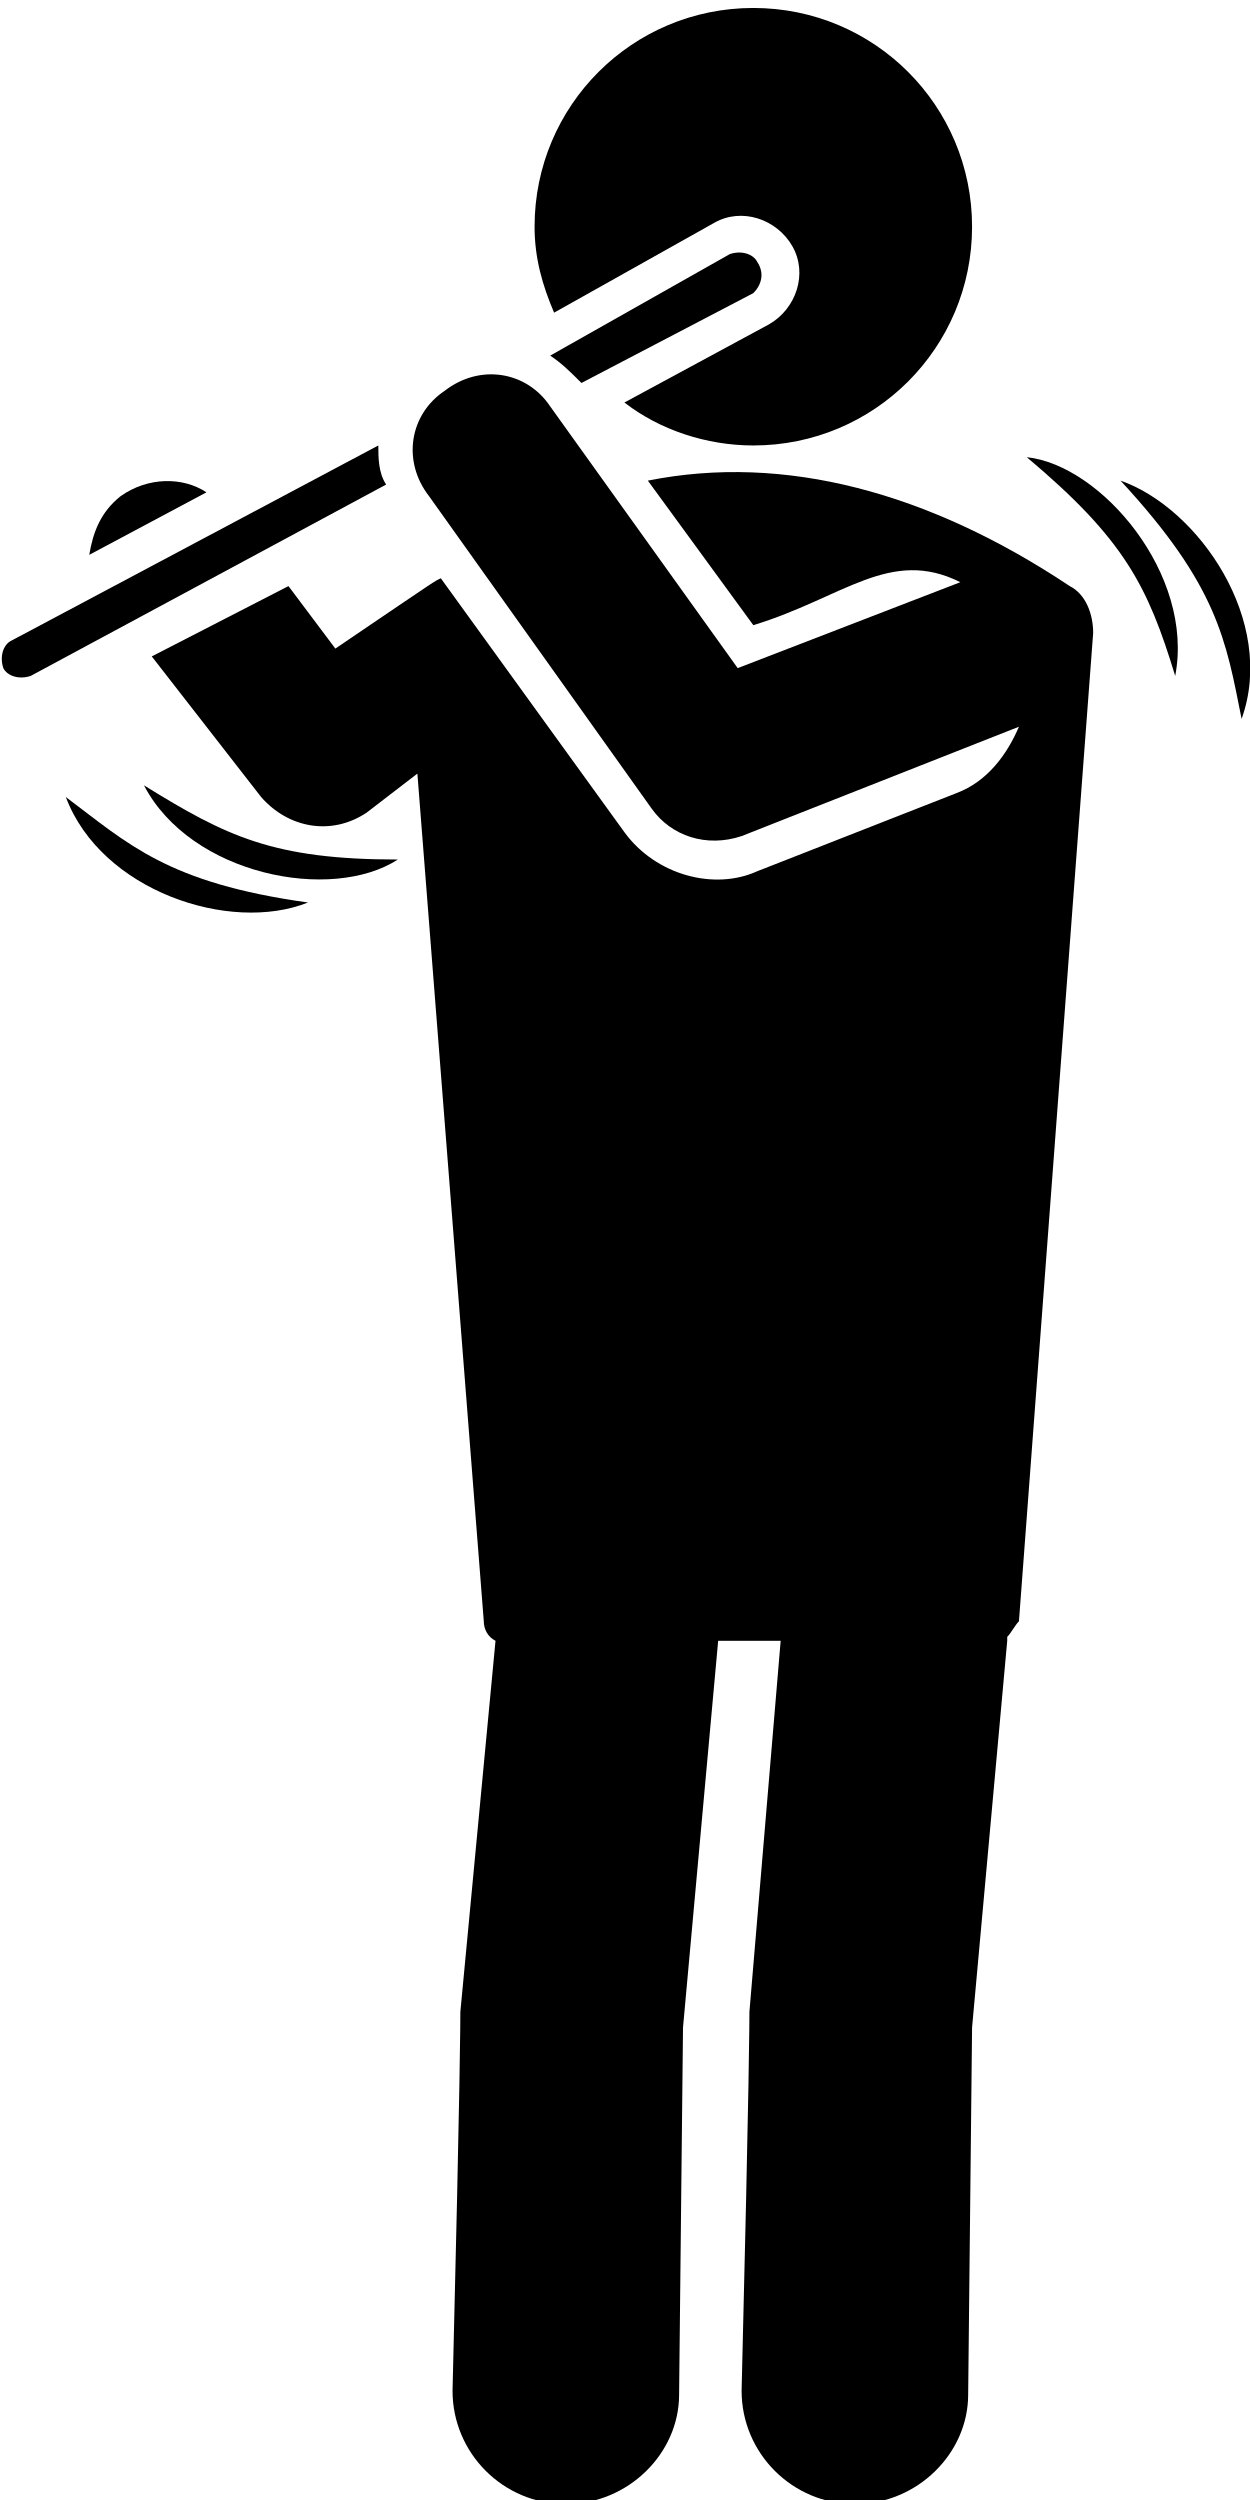
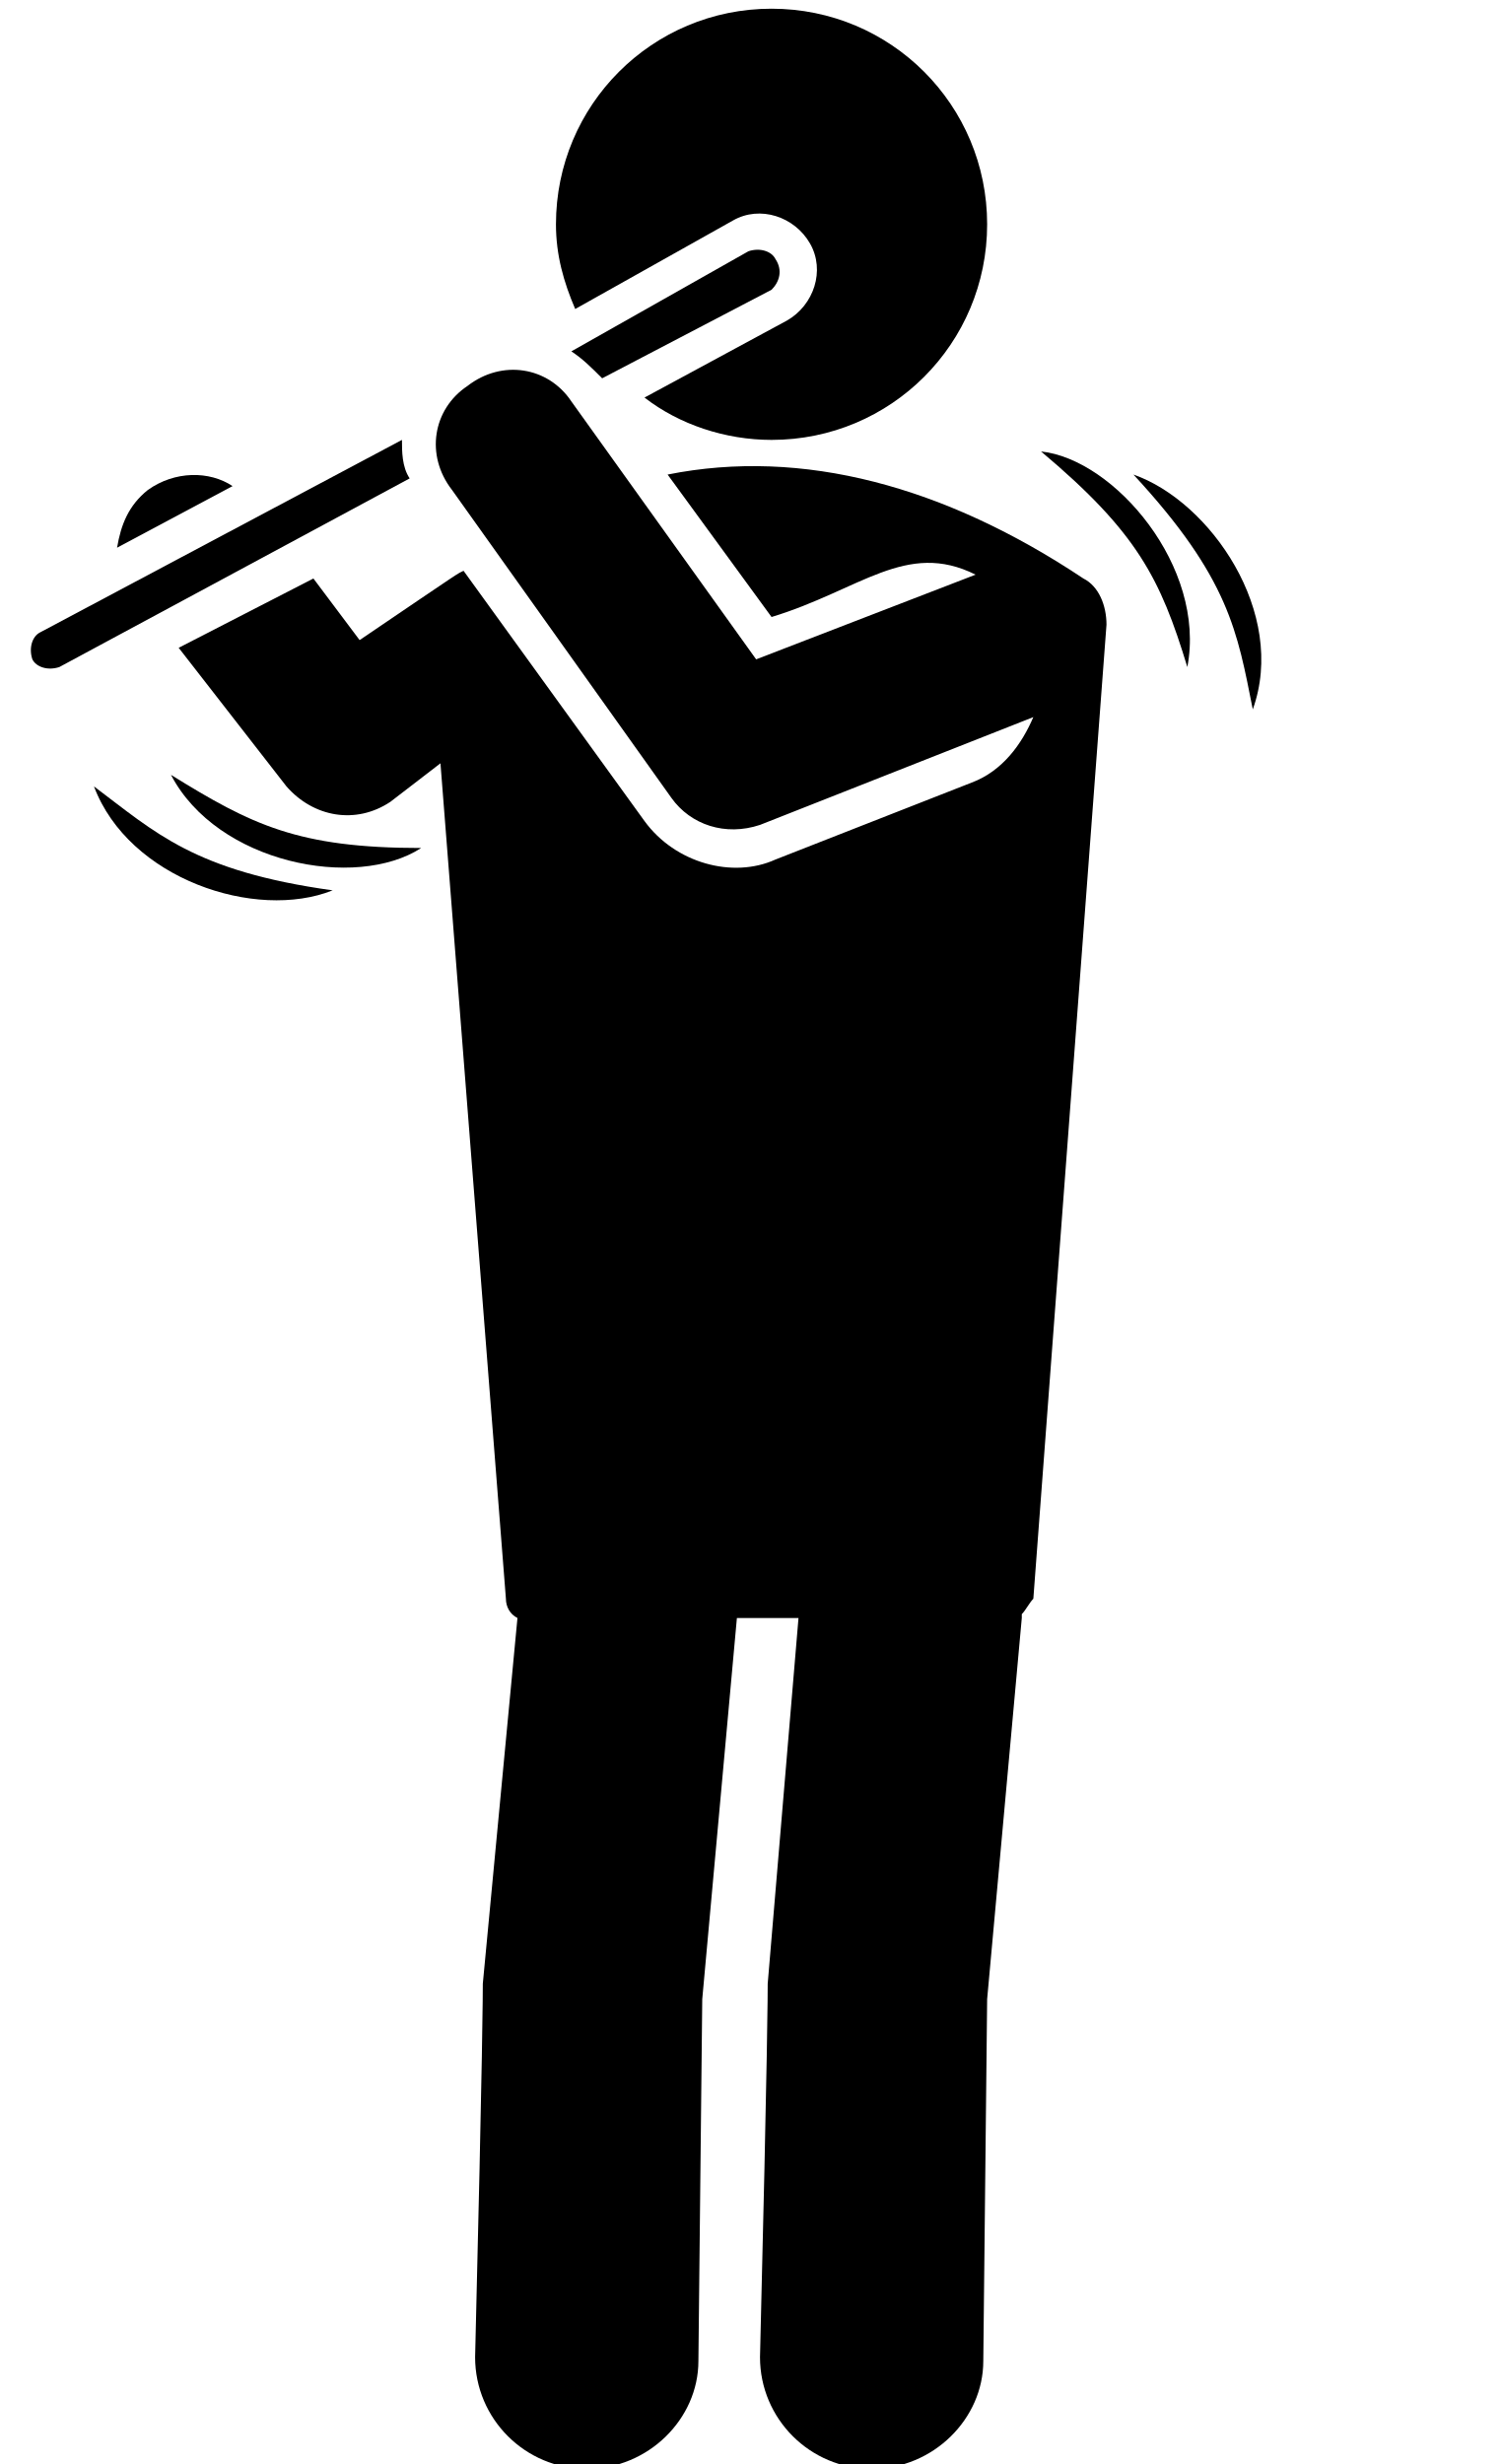
- <svg xmlns="http://www.w3.org/2000/svg" width="32" height="64" version="1.1" enable-background="new 0 0 66 66" xml:space="preserve">
+ <svg xmlns="http://www.w3.org/2000/svg" width="39" height="64" xml:space="preserve" enable-background="new 0 0 66 66" version="1.1">
  <g>
-     <g id="svg_1">
-       <path d="m3.085,12.704c-0.5,0.4 -0.7,0.9 -0.8,1.5l3,-1.6c-0.6,-0.4 -1.5,-0.4 -2.2,0.1z" id="svg_2" />
-       <path d="m18.285,5.704c0.7,-0.4 1.6,-0.1 2,0.6c0.4,0.7 0.1,1.6 -0.6,2l-3.7,2c0.9,0.7 2.1,1.1 3.3,1.1c3.1,0 5.6,-2.5 5.6,-5.6c0,-3.1 -2.5,-5.6 -5.6,-5.6c-3.1,0 -5.6,2.5 -5.6,5.6c0,0.8 0.2,1.5 0.5,2.2l4.1,-2.3z" id="svg_3" />
-       <path d="m9.685,11.404l-9.4,5c-0.2,0.1 -0.3,0.4 -0.2,0.7c0.1,0.2 0.4,0.3 0.7,0.2l9.1,-4.9c-0.2,-0.3 -0.2,-0.7 -0.2,-1z" id="svg_4" />
-       <path d="m19.385,6.704c-0.1,-0.2 -0.4,-0.3 -0.7,-0.2l-4.6,2.6c0.3,0.2 0.5,0.4 0.8,0.7l4.4,-2.3c0.2,-0.2 0.3,-0.5 0.1,-0.8z" id="svg_5" />
-       <path d="m27.385,15.004c-3.6,-2.4 -7.3,-3.4 -10.8,-2.7l2.7,3.7c2.3,-0.7 3.5,-2 5.3,-1.1l-5.7,2.2l-4.8,-6.7c-0.6,-0.9 -1.8,-1.1 -2.7,-0.4c-0.9,0.6 -1.1,1.8 -0.4,2.7l5.7,8c0.5,0.7 1.4,1 2.3,0.7l7.1,-2.8c-0.3,0.7 -0.8,1.4 -1.6,1.7l-5.1,2c-1.1,0.5 -2.6,0.1 -3.4,-1l-4.7,-6.5c-0.2,0.1 0.1,-0.1 -2.7,1.8l-1.2,-1.6l-3.5,1.8l2.8,3.6c0.7,0.8 1.8,1 2.7,0.4l1.3,-1l1.7,21.7c0,0.2 0.1,0.4 0.3,0.5l-0.9,9.5c0,0.2 0,1.6 -0.2,9.7c0,1.6 1.3,2.9 2.9,2.9c0,0 0,0 0,0c1.6,0 2.9,-1.3 2.9,-2.8l0.1,-9.4l0.9,-9.9c0,0 0,0 0,0l1.6,0l-0.8,9.5c0,0.2 0,1.6 -0.2,9.7c0,1.6 1.3,2.9 2.9,2.9c0,0 0,0 0,0c1.6,0 2.9,-1.3 2.9,-2.8l0.1,-9.4l0.9,-9.9c0,0 0,-0.1 0,-0.1c0.1,-0.1 0.2,-0.3 0.3,-0.4l1.9,-25.3c0,-0.5 -0.2,-1 -0.6,-1.2z" id="svg_6" />
-       <path d="m1.685,20.404c0.9,2.4 4.2,3.5 6.2,2.7c-3.6,-0.5 -4.6,-1.5 -6.2,-2.7z" id="svg_7" />
-       <path d="m3.685,20.104c1.2,2.3 4.8,3 6.5,1.9c-3.2,0 -4.4,-0.6 -6.5,-1.9z" id="svg_8" />
-       <path d="m28.685,12.304c2.5,2.7 2.7,4.1 3.1,6.1c0.9,-2.5 -1.1,-5.4 -3.1,-6.1z" id="svg_9" />
-       <path d="m26.285,11.704c2.5,2.1 3.1,3.3 3.8,5.6c0.5,-2.6 -1.9,-5.4 -3.8,-5.6z" id="svg_10" />
+     <g stroke="null" id="svg_1">
+       <path stroke="null" id="svg_2" d="m3.841,12.726c-0.5,0.4 -0.7,0.9 -0.8,1.5l3,-1.6c-0.6,-0.4 -1.5,-0.4 -2.2,0.1z" />
+       <path stroke="null" id="svg_3" d="m19.041,5.726c0.7,-0.4 1.6,-0.1 2,0.6c0.4,0.7 0.1,1.6 -0.6,2l-3.7,2c0.9,0.7 2.1,1.1 3.3,1.1c3.1,0 5.6,-2.5 5.6,-5.6c0,-3.1 -2.5,-5.6 -5.6,-5.6c-3.1,0 -5.6,2.5 -5.6,5.6c0,0.8 0.2,1.5 0.5,2.2l4.1,-2.3z" />
+       <path stroke="null" id="svg_4" d="m10.441,11.426l-9.4,5c-0.2,0.1 -0.3,0.4 -0.2,0.7c0.1,0.2 0.4,0.3 0.7,0.2l9.1,-4.9c-0.2,-0.3 -0.2,-0.7 -0.2,-1z" />
+       <path stroke="null" id="svg_5" d="m20.141,6.726c-0.1,-0.2 -0.4,-0.3 -0.7,-0.2l-4.6,2.6c0.3,0.2 0.5,0.4 0.8,0.7l4.4,-2.3c0.2,-0.2 0.3,-0.5 0.1,-0.8z" />
+       <path stroke="null" id="svg_6" d="m28.141,15.026c-3.6,-2.4 -7.3,-3.4 -10.8,-2.7l2.7,3.7c2.3,-0.7 3.5,-2 5.3,-1.1l-5.7,2.2l-4.8,-6.7c-0.6,-0.9 -1.8,-1.1 -2.7,-0.4c-0.9,0.6 -1.1,1.8 -0.4,2.7l5.7,8c0.5,0.7 1.4,1 2.3,0.7l7.1,-2.8c-0.3,0.7 -0.8,1.4 -1.6,1.7l-5.1,2c-1.1,0.5 -2.6,0.1 -3.4,-1l-4.7,-6.5c-0.2,0.1 0.1,-0.1 -2.7,1.8l-1.2,-1.6l-3.5,1.8l2.8,3.6c0.7,0.8 1.8,1 2.7,0.4l1.3,-1l1.7,21.7c0,0.2 0.1,0.4 0.3,0.5l-0.9,9.5c0,0.2 0,1.6 -0.2,9.7c0,1.6 1.3,2.9 2.9,2.9c0,0 0,0 0,0c1.6,0 2.9,-1.3 2.9,-2.8l0.1,-9.4l0.9,-9.9c0,0 0,0 0,0l1.6,0l-0.8,9.5c0,0.2 0,1.6 -0.2,9.7c0,1.6 1.3,2.9 2.9,2.9c0,0 0,0 0,0c1.6,0 2.9,-1.3 2.9,-2.8l0.1,-9.4l0.9,-9.9c0,0 0,-0.1 0,-0.1c0.1,-0.1 0.2,-0.3 0.3,-0.4l1.9,-25.3c0,-0.5 -0.2,-1 -0.6,-1.2z" />
+       <path stroke="null" id="svg_7" d="m2.441,20.426c0.9,2.4 4.2,3.5 6.2,2.7c-3.6,-0.5 -4.6,-1.5 -6.2,-2.7z" />
+       <path stroke="null" id="svg_8" d="m4.441,20.126c1.2,2.3 4.8,3 6.5,1.9c-3.2,0 -4.4,-0.6 -6.5,-1.9z" />
+       <path stroke="null" id="svg_9" d="m29.441,12.326c2.5,2.7 2.7,4.1 3.1,6.1c0.9,-2.5 -1.1,-5.4 -3.1,-6.1z" />
+       <path stroke="null" id="svg_10" d="m27.041,11.726c2.5,2.1 3.1,3.3 3.8,5.6c0.5,-2.6 -1.9,-5.4 -3.8,-5.6z" />
    </g>
  </g>
</svg>
